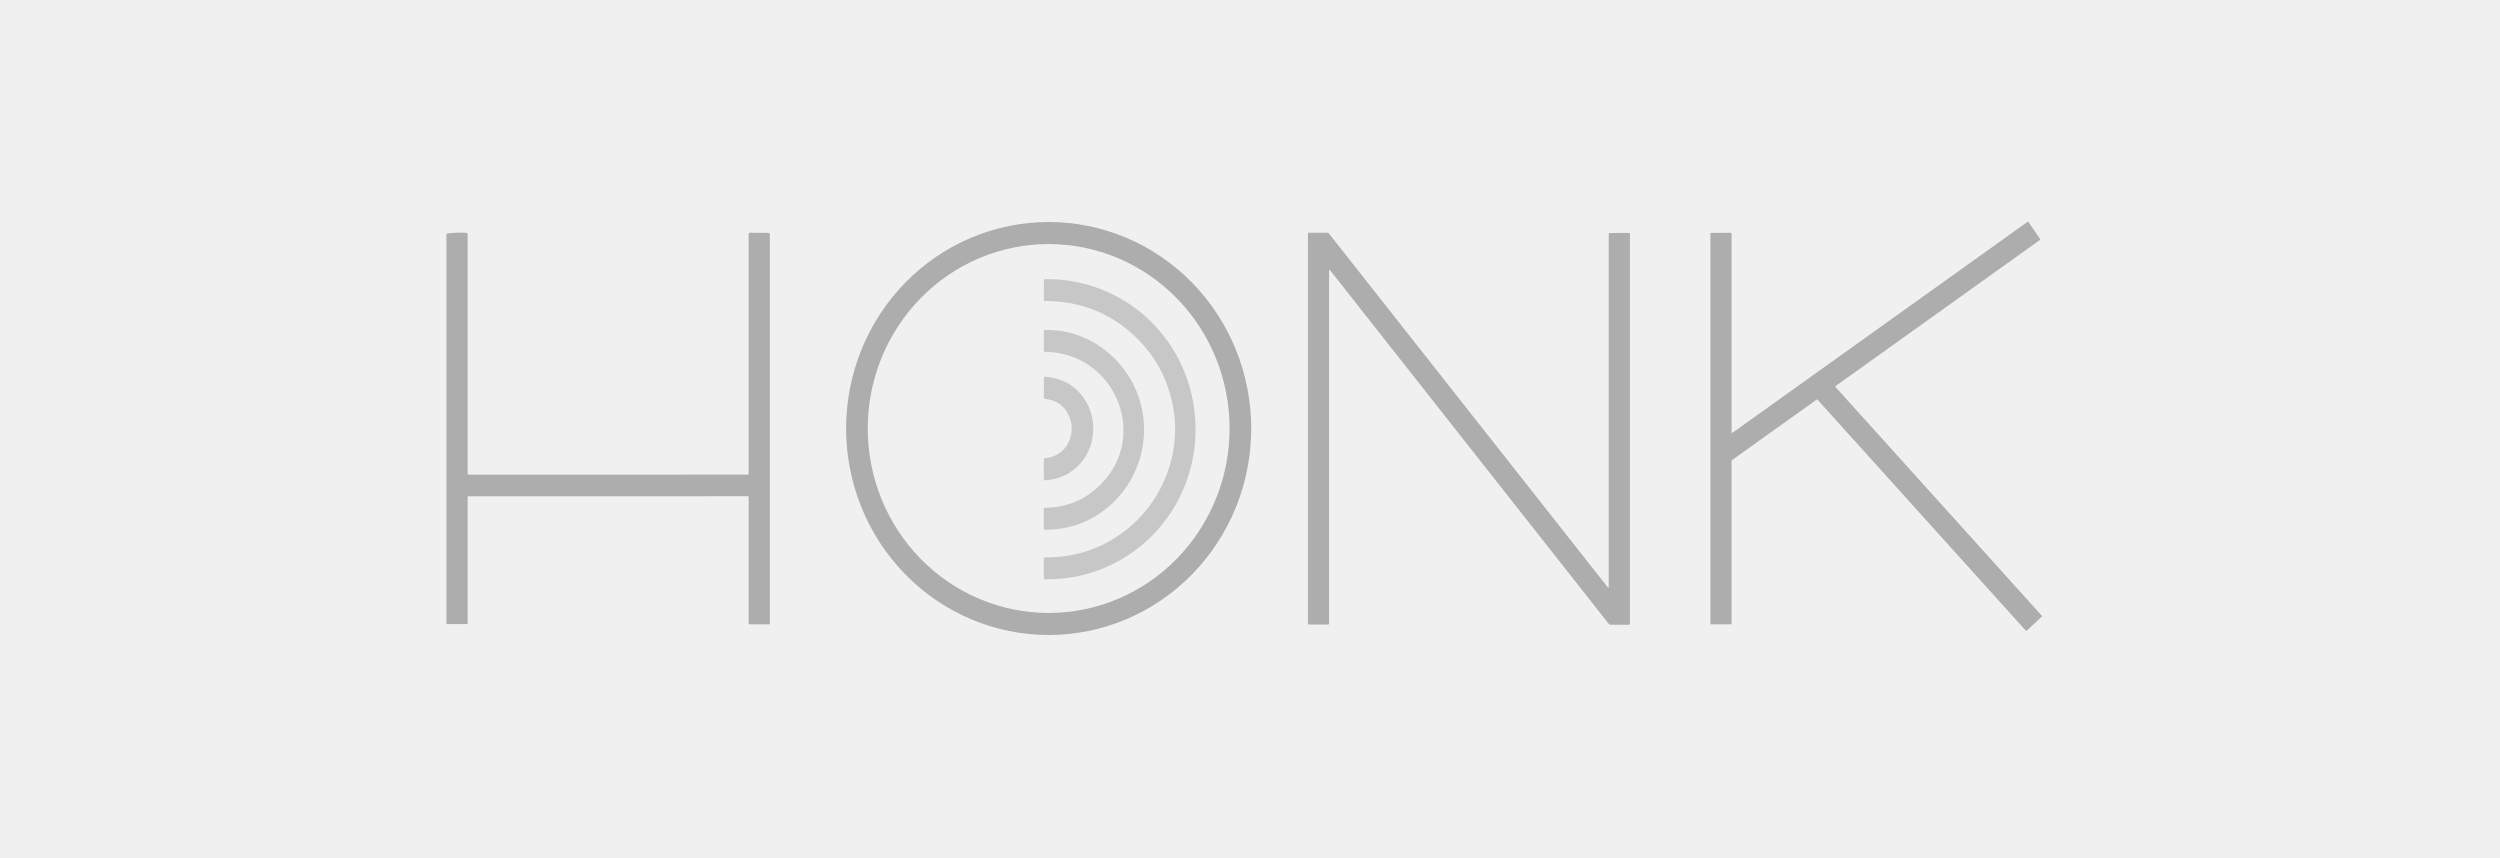
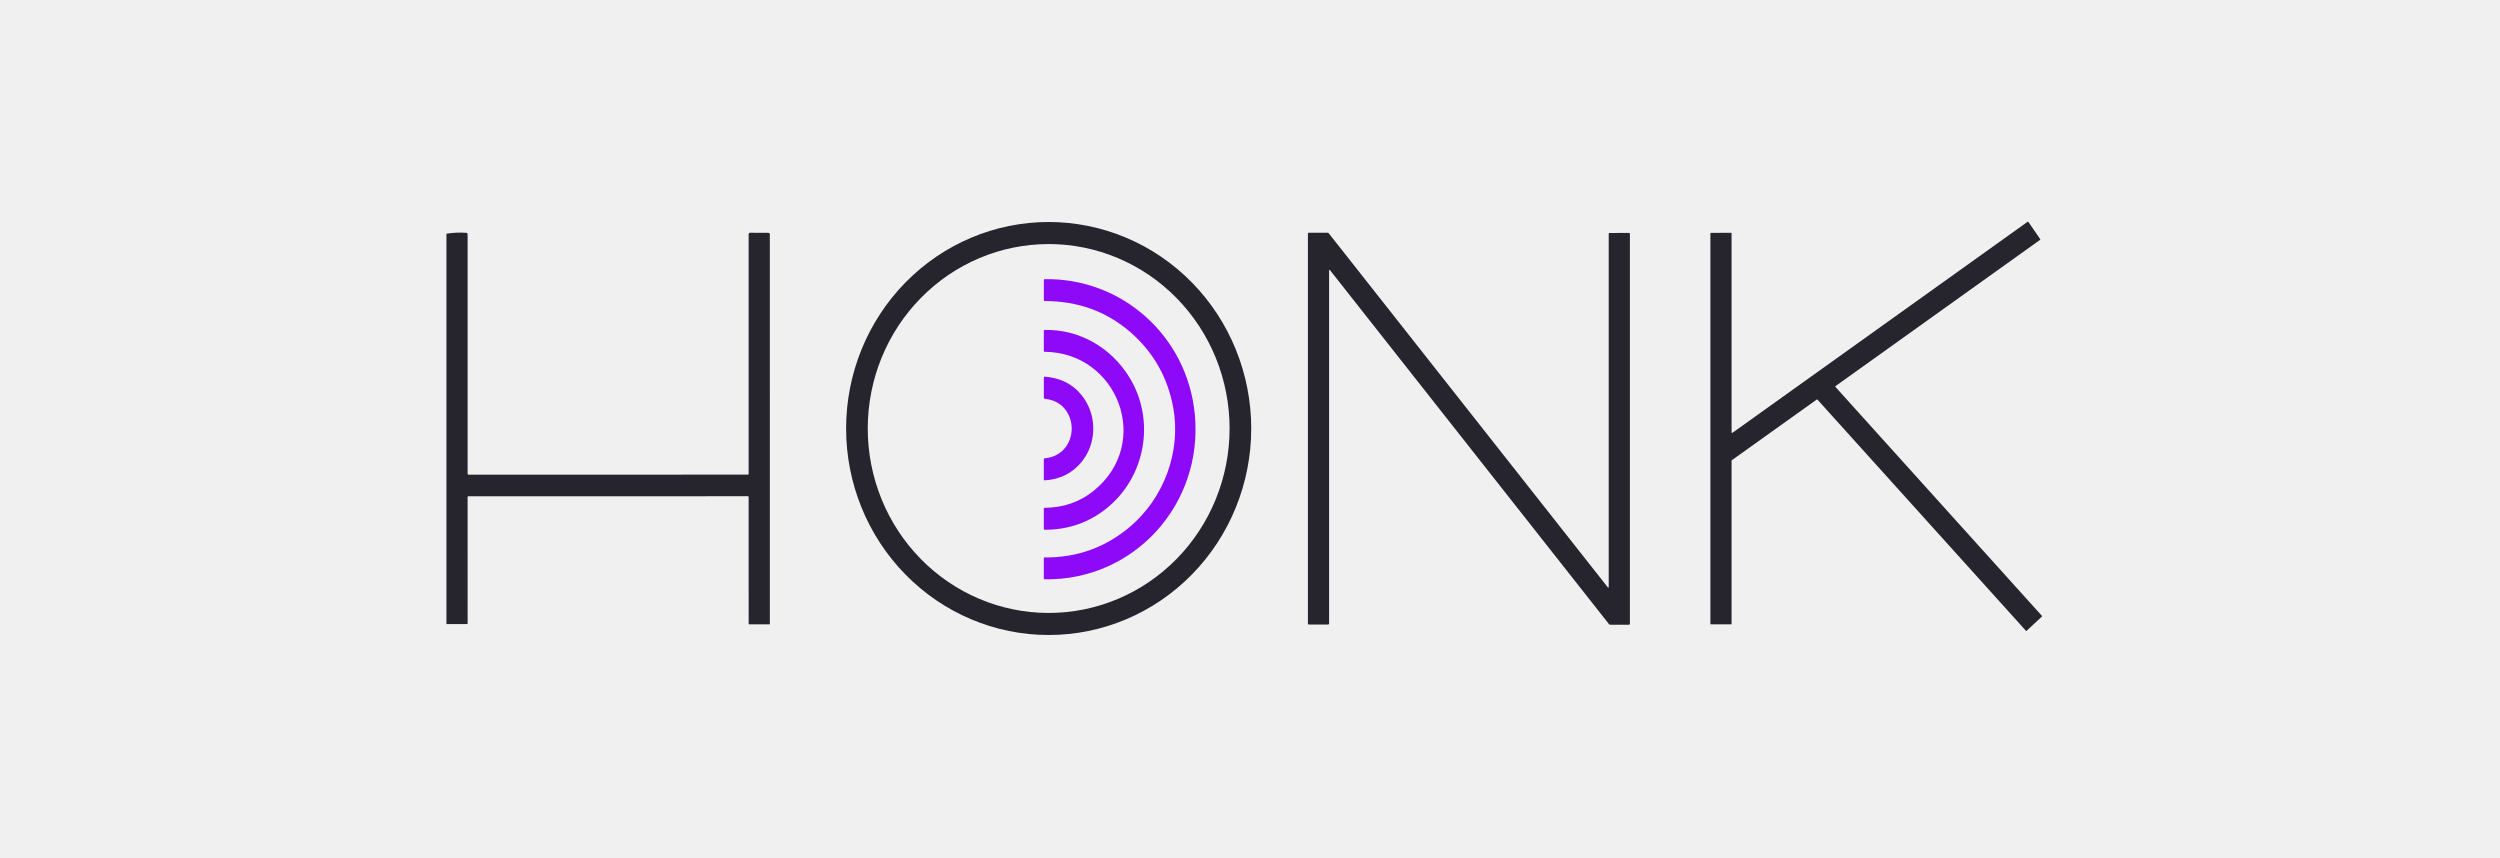
<svg xmlns="http://www.w3.org/2000/svg" width="140" height="48" viewBox="0 0 140 48" fill="none">
-   <g clip-path="url(#clip0_4691_12987)">
-     <path d="M97.016 24.238L113.547 12.419C113.55 12.417 113.554 12.415 113.558 12.414C113.562 12.413 113.566 12.413 113.57 12.414C113.573 12.414 113.577 12.416 113.58 12.418C113.584 12.42 113.587 12.423 113.589 12.426L114.251 13.39C114.253 13.393 114.255 13.397 114.256 13.401C114.257 13.405 114.257 13.409 114.256 13.413C114.255 13.417 114.254 13.42 114.252 13.424C114.25 13.427 114.247 13.43 114.244 13.432L102.79 21.621C102.786 21.623 102.783 21.626 102.781 21.63C102.779 21.634 102.777 21.638 102.777 21.642C102.776 21.647 102.777 21.651 102.778 21.655C102.779 21.66 102.781 21.663 102.784 21.667L114.344 34.484C114.347 34.487 114.349 34.491 114.351 34.495C114.352 34.498 114.353 34.502 114.352 34.507C114.352 34.511 114.351 34.515 114.35 34.518C114.348 34.522 114.346 34.525 114.343 34.528L113.493 35.324C113.49 35.327 113.487 35.329 113.483 35.33C113.48 35.332 113.476 35.332 113.472 35.332C113.468 35.332 113.464 35.331 113.46 35.329C113.457 35.328 113.453 35.325 113.451 35.322L101.778 22.379C101.773 22.373 101.766 22.369 101.759 22.369C101.751 22.368 101.744 22.369 101.738 22.374L96.981 25.773C96.977 25.776 96.974 25.779 96.972 25.784C96.969 25.788 96.968 25.793 96.968 25.798V34.932C96.968 34.94 96.965 34.948 96.96 34.954C96.954 34.959 96.946 34.963 96.938 34.963H95.812C95.804 34.963 95.796 34.959 95.791 34.954C95.785 34.948 95.782 34.94 95.782 34.932V13.071C95.782 13.063 95.785 13.055 95.791 13.05C95.796 13.044 95.804 13.041 95.812 13.041L96.938 13.036C96.946 13.036 96.954 13.039 96.96 13.045C96.965 13.05 96.968 13.058 96.968 13.066V24.213C96.968 24.218 96.97 24.224 96.973 24.229C96.975 24.234 96.98 24.238 96.984 24.24C96.989 24.243 96.995 24.244 97 24.243C97.006 24.243 97.011 24.241 97.016 24.238Z" fill="#AEADAD" />
-     <path d="M70.069 23.996C70.069 27.063 68.874 30.005 66.747 32.173C64.619 34.342 61.734 35.56 58.726 35.56C55.717 35.56 52.832 34.342 50.705 32.173C48.577 30.005 47.382 27.063 47.382 23.996C47.382 20.929 48.577 17.988 50.705 15.819C52.832 13.65 55.717 12.432 58.726 12.432C60.215 12.432 61.69 12.731 63.066 13.312C64.443 13.893 65.693 14.745 66.747 15.819C67.8 16.893 68.635 18.168 69.206 19.571C69.776 20.974 70.069 22.478 70.069 23.996ZM68.857 23.996C68.857 21.257 67.79 18.63 65.89 16.693C63.99 14.755 61.413 13.667 58.726 13.667C56.038 13.667 53.462 14.755 51.561 16.693C49.661 18.63 48.594 21.257 48.594 23.996C48.594 26.736 49.661 29.363 51.561 31.3C53.462 33.237 56.038 34.325 58.726 34.325C61.413 34.325 63.99 33.237 65.89 31.3C67.79 29.363 68.857 26.736 68.857 23.996Z" fill="#AEADAD" />
-     <path d="M25 34.949V13.088C25.356 13.028 25.727 13.011 26.113 13.038C26.161 13.041 26.186 13.068 26.186 13.118L26.186 26.53C26.186 26.564 26.203 26.581 26.237 26.581L41.885 26.579C41.911 26.579 41.924 26.566 41.924 26.539L41.924 13.116C41.924 13.094 41.932 13.073 41.947 13.058C41.962 13.043 41.983 13.034 42.004 13.034L43.033 13.039C43.054 13.039 43.073 13.047 43.087 13.062C43.102 13.077 43.11 13.097 43.11 13.117L43.111 34.926C43.111 34.936 43.108 34.945 43.101 34.952C43.094 34.959 43.085 34.964 43.075 34.964H41.964C41.938 34.964 41.925 34.95 41.925 34.924L41.924 27.829C41.924 27.818 41.92 27.808 41.913 27.8C41.905 27.793 41.895 27.789 41.885 27.789L26.227 27.79C26.216 27.79 26.206 27.795 26.198 27.802C26.191 27.81 26.186 27.82 26.186 27.831L26.187 34.906C26.187 34.935 26.173 34.949 26.144 34.949H25Z" fill="#AEADAD" />
-     <path d="M74.446 15.11C74.435 15.128 74.429 15.148 74.429 15.17C74.429 21.672 74.429 28.253 74.429 34.912C74.429 34.952 74.409 34.972 74.37 34.972L73.296 34.975C73.282 34.975 73.269 34.969 73.258 34.959C73.248 34.948 73.243 34.934 73.243 34.92V13.081C73.243 13.068 73.248 13.056 73.256 13.047C73.265 13.039 73.277 13.033 73.289 13.033H74.348C74.374 13.033 74.394 13.044 74.41 13.064L90.023 32.873C90.066 32.928 90.088 32.92 90.088 32.849V13.101C90.088 13.065 90.106 13.047 90.142 13.047L91.228 13.045C91.234 13.045 91.24 13.046 91.246 13.048C91.252 13.051 91.257 13.054 91.261 13.058C91.265 13.063 91.269 13.068 91.271 13.074C91.273 13.079 91.274 13.085 91.274 13.091V34.925C91.274 34.941 91.268 34.957 91.257 34.968C91.245 34.98 91.23 34.986 91.214 34.986L90.171 34.985C90.144 34.985 90.122 34.975 90.105 34.954L74.465 15.109C74.463 15.107 74.462 15.106 74.46 15.105C74.459 15.105 74.457 15.104 74.455 15.104C74.454 15.104 74.452 15.105 74.45 15.106C74.449 15.107 74.447 15.108 74.446 15.11Z" fill="#AEADAD" />
-     <path d="M58.501 15.633C62.813 15.561 66.474 18.793 66.907 23.175C67.407 28.239 63.5 32.52 58.505 32.441C58.47 32.441 58.453 32.423 58.453 32.388V31.259C58.453 31.23 58.467 31.215 58.496 31.216C60.323 31.232 61.925 30.652 63.303 29.477C65.183 27.873 66.148 25.282 65.701 22.829C65.387 21.11 64.571 19.687 63.253 18.56C61.925 17.425 60.342 16.858 58.504 16.858C58.471 16.858 58.454 16.841 58.454 16.808L58.455 15.68C58.455 15.649 58.47 15.633 58.501 15.633Z" fill="#C7C7C7" />
-     <path d="M61.251 27.48C64.551 24.8 62.591 19.738 58.504 19.701C58.471 19.701 58.454 19.683 58.454 19.649V18.521C58.454 18.492 58.468 18.478 58.496 18.477C60.458 18.432 62.235 19.478 63.251 21.138C64.723 23.543 64.152 26.719 61.967 28.469C60.97 29.268 59.814 29.667 58.499 29.667C58.468 29.667 58.453 29.652 58.453 29.62L58.453 28.479C58.453 28.451 58.467 28.438 58.493 28.438C59.555 28.429 60.475 28.11 61.251 27.48Z" fill="#C7C7C7" />
-     <path d="M59.873 23.3C59.622 22.729 59.166 22.406 58.506 22.33C58.472 22.326 58.454 22.306 58.454 22.271L58.455 21.14C58.455 21.106 58.471 21.091 58.503 21.094C59.478 21.167 60.221 21.586 60.731 22.351C61.436 23.407 61.387 24.873 60.569 25.868C60.043 26.508 59.352 26.852 58.495 26.9C58.467 26.902 58.453 26.888 58.453 26.859L58.453 25.729C58.453 25.69 58.472 25.669 58.51 25.665C59.049 25.61 59.458 25.373 59.736 24.954C60.053 24.478 60.104 23.825 59.873 23.3Z" fill="#C7C7C7" />
+   <g clip-path="url(#clip0_362_3345)">
+     <path d="M97.016 24.238L113.547 12.419C113.55 12.417 113.554 12.415 113.558 12.414C113.562 12.413 113.566 12.413 113.57 12.414C113.574 12.414 113.577 12.416 113.581 12.418C113.584 12.42 113.587 12.423 113.589 12.426L114.251 13.39C114.253 13.393 114.255 13.397 114.256 13.401C114.257 13.405 114.257 13.409 114.256 13.413C114.256 13.417 114.254 13.42 114.252 13.424C114.25 13.427 114.247 13.43 114.244 13.432L102.79 21.621C102.786 21.623 102.783 21.626 102.781 21.63C102.779 21.634 102.777 21.638 102.777 21.642C102.776 21.647 102.777 21.651 102.778 21.655C102.779 21.66 102.782 21.663 102.784 21.667L114.344 34.484C114.347 34.487 114.349 34.491 114.351 34.495C114.352 34.498 114.353 34.502 114.353 34.507C114.352 34.511 114.351 34.515 114.35 34.518C114.348 34.522 114.346 34.525 114.343 34.528L113.493 35.324C113.491 35.327 113.487 35.329 113.483 35.33C113.48 35.332 113.476 35.332 113.472 35.332C113.468 35.332 113.464 35.331 113.46 35.329C113.457 35.328 113.453 35.325 113.451 35.322L101.778 22.379C101.773 22.373 101.766 22.369 101.759 22.369C101.751 22.368 101.744 22.369 101.738 22.374L96.981 25.773C96.977 25.776 96.974 25.779 96.972 25.784C96.969 25.788 96.968 25.793 96.968 25.798V34.932C96.968 34.94 96.965 34.948 96.96 34.954C96.954 34.959 96.946 34.963 96.938 34.963H95.812C95.804 34.963 95.796 34.959 95.791 34.954C95.785 34.948 95.782 34.94 95.782 34.932V13.071C95.782 13.063 95.785 13.055 95.791 13.05C95.796 13.044 95.804 13.041 95.812 13.041L96.938 13.036C96.946 13.036 96.954 13.039 96.96 13.045C96.965 13.05 96.968 13.058 96.968 13.066V24.213C96.968 24.218 96.97 24.224 96.973 24.229C96.976 24.234 96.98 24.238 96.985 24.24C96.99 24.243 96.995 24.244 97.001 24.243C97.006 24.243 97.011 24.241 97.016 24.238Z" fill="#26242D" />
+     <path d="M70.069 23.996C70.069 27.063 68.874 30.005 66.746 32.173C64.619 34.342 61.734 35.56 58.725 35.56C55.717 35.56 52.832 34.342 50.705 32.173C48.577 30.005 47.382 27.063 47.382 23.996C47.382 20.929 48.577 17.988 50.705 15.819C52.832 13.65 55.717 12.432 58.725 12.432C60.215 12.432 61.69 12.731 63.066 13.312C64.443 13.893 65.693 14.745 66.746 15.819C67.8 16.893 68.635 18.168 69.205 19.571C69.775 20.974 70.069 22.478 70.069 23.996ZM68.857 23.996C68.857 21.257 67.79 18.63 65.89 16.693C63.99 14.755 61.413 13.667 58.725 13.667C56.038 13.667 53.461 14.755 51.561 16.693C49.661 18.63 48.594 21.257 48.594 23.996C48.594 26.736 49.661 29.363 51.561 31.3C53.461 33.237 56.038 34.325 58.725 34.325C61.413 34.325 63.99 33.237 65.89 31.3C67.79 29.363 68.857 26.736 68.857 23.996Z" fill="#26242D" />
+     <path d="M25 34.949V13.088C25.356 13.028 25.727 13.011 26.113 13.038C26.161 13.041 26.186 13.068 26.186 13.118L26.186 26.53C26.186 26.564 26.203 26.581 26.237 26.581L41.885 26.579C41.911 26.579 41.924 26.566 41.924 26.539L41.924 13.116C41.924 13.094 41.932 13.073 41.947 13.058C41.962 13.043 41.983 13.034 42.004 13.034L43.033 13.039C43.054 13.039 43.073 13.047 43.087 13.062C43.102 13.077 43.11 13.097 43.11 13.117L43.111 34.926C43.111 34.936 43.108 34.945 43.101 34.952C43.094 34.959 43.085 34.964 43.075 34.964H41.964C41.938 34.964 41.925 34.95 41.925 34.924L41.924 27.829C41.924 27.818 41.92 27.808 41.913 27.8C41.905 27.793 41.895 27.789 41.885 27.789L26.227 27.79C26.216 27.79 26.206 27.795 26.198 27.802C26.191 27.81 26.186 27.82 26.186 27.831L26.187 34.906C26.187 34.935 26.173 34.949 26.144 34.949H25Z" fill="#26242D" />
+     <path d="M74.446 15.11C74.435 15.128 74.429 15.148 74.429 15.17C74.429 21.672 74.429 28.253 74.429 34.912C74.429 34.952 74.409 34.972 74.37 34.972L73.296 34.975C73.282 34.975 73.268 34.969 73.258 34.959C73.248 34.948 73.243 34.934 73.243 34.92V13.081C73.243 13.068 73.248 13.056 73.256 13.047C73.265 13.039 73.277 13.033 73.289 13.033H74.348C74.374 13.033 74.394 13.044 74.41 13.064L90.023 32.873C90.066 32.928 90.088 32.92 90.088 32.849V13.101C90.088 13.065 90.106 13.047 90.142 13.047L91.228 13.045C91.234 13.045 91.24 13.046 91.246 13.048C91.251 13.051 91.257 13.054 91.261 13.058C91.265 13.063 91.268 13.068 91.271 13.074C91.273 13.079 91.274 13.085 91.274 13.091V34.925C91.274 34.941 91.268 34.957 91.257 34.968C91.245 34.98 91.23 34.986 91.214 34.986L90.171 34.985C90.144 34.985 90.122 34.975 90.105 34.954L74.464 15.109C74.463 15.107 74.462 15.106 74.46 15.105C74.459 15.105 74.457 15.104 74.455 15.104C74.453 15.104 74.452 15.105 74.45 15.106C74.448 15.107 74.447 15.108 74.446 15.11Z" fill="#26242D" />
+     <path d="M58.501 15.633C62.813 15.561 66.474 18.793 66.907 23.175C67.407 28.239 63.5 32.52 58.505 32.441C58.47 32.441 58.453 32.423 58.453 32.388V31.259C58.453 31.23 58.467 31.215 58.496 31.216C60.323 31.232 61.925 30.652 63.303 29.477C65.183 27.873 66.148 25.282 65.701 22.829C65.387 21.11 64.571 19.687 63.253 18.56C61.925 17.425 60.342 16.858 58.504 16.858C58.471 16.858 58.454 16.841 58.454 16.808L58.455 15.68C58.455 15.649 58.47 15.633 58.501 15.633Z" fill="#8F09F9" />
+     <path d="M61.251 27.48C64.551 24.8 62.591 19.738 58.504 19.701C58.471 19.701 58.454 19.683 58.454 19.649V18.521C58.454 18.492 58.468 18.478 58.496 18.477C60.458 18.432 62.235 19.478 63.251 21.138C64.723 23.543 64.152 26.719 61.967 28.469C60.97 29.268 59.814 29.667 58.499 29.667C58.468 29.667 58.453 29.652 58.453 29.62L58.453 28.479C58.453 28.451 58.467 28.438 58.493 28.438C59.555 28.429 60.475 28.11 61.251 27.48Z" fill="#8F09F9" />
+     <path d="M59.873 23.3C59.622 22.729 59.166 22.406 58.506 22.33C58.472 22.326 58.454 22.306 58.454 22.271L58.455 21.14C58.455 21.106 58.471 21.091 58.503 21.094C59.478 21.167 60.221 21.586 60.731 22.351C61.436 23.407 61.387 24.873 60.569 25.868C60.043 26.508 59.352 26.852 58.495 26.9C58.467 26.902 58.453 26.888 58.453 26.859L58.453 25.729C58.453 25.69 58.472 25.669 58.51 25.665C59.049 25.61 59.458 25.373 59.736 24.954C60.053 24.478 60.104 23.825 59.873 23.3Z" fill="#8F09F9" />
  </g>
  <defs>
-     <clipPath id="clip0_4691_12987">
+     <clipPath id="clip0_362_3345">
      <rect width="90" height="23.22" fill="white" transform="translate(25 12.3899)" />
    </clipPath>
  </defs>
</svg>
